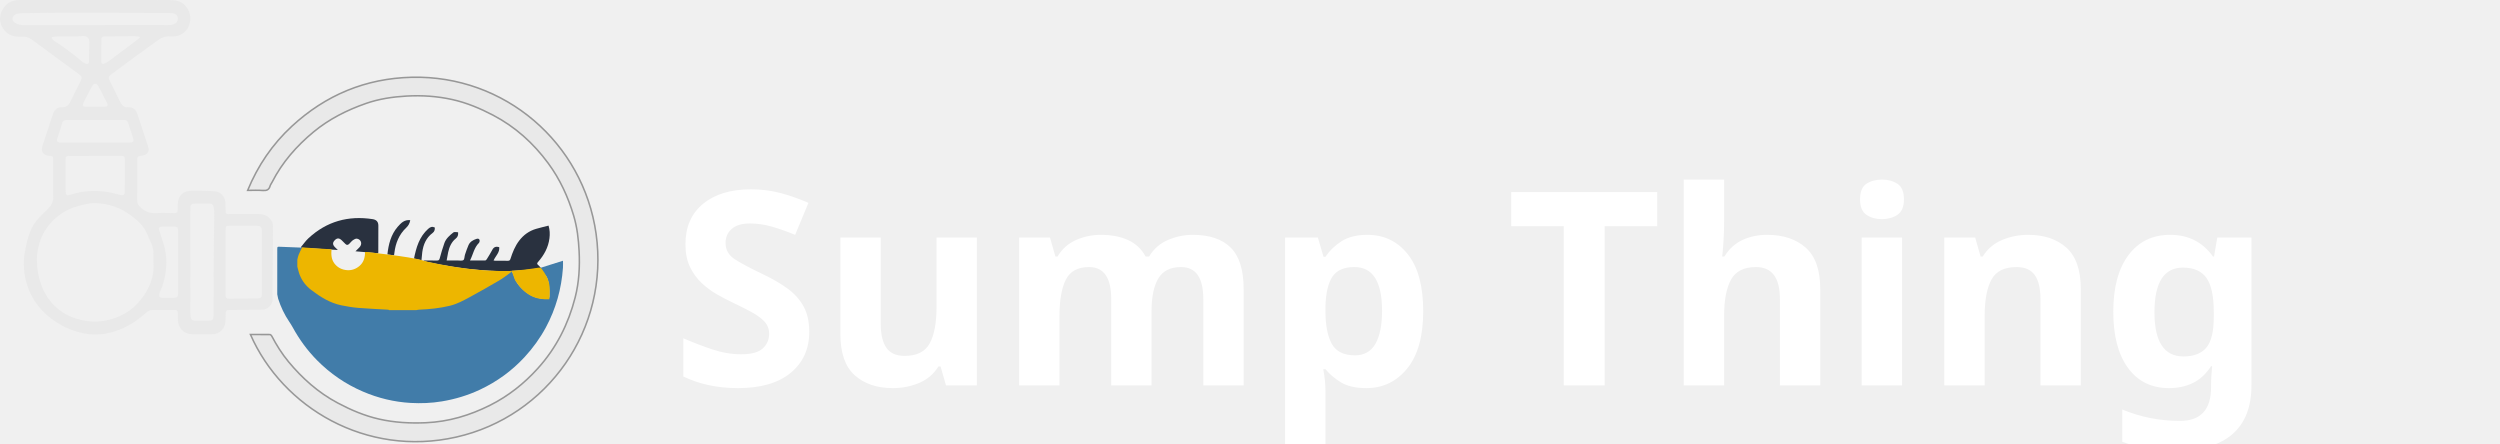
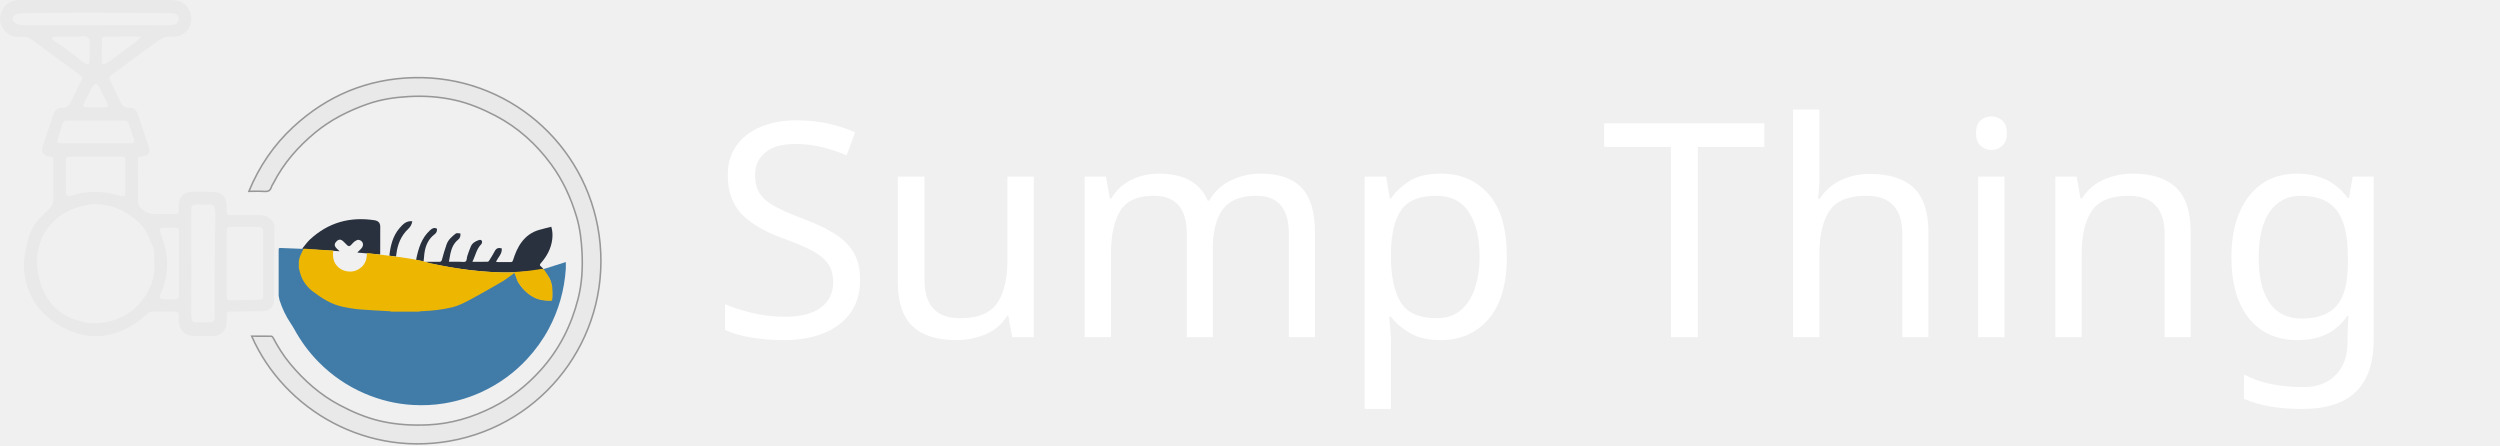
- <svg xmlns="http://www.w3.org/2000/svg" width="1200px" height="213px" viewBox="0 0 1200 213" version="1.1">
+ <svg xmlns="http://www.w3.org/2000/svg" width="1194px" height="213px" viewBox="0 0 1194 213" version="1.1">
  <g id="Page-1" stroke="none" stroke-width="1" fill="none" fill-rule="evenodd">
    <g id="Artboard" transform="translate(-72, -69)">
      <g id="Group" transform="translate(72, 69)">
        <g id="logo-light">
          <path d="M45.823,0.009 C57.082,0.009 68.341,0.002 79.6,0.016 C81.052,0.018 82.515,0.019 83.951,0.2 C88.351,0.753 91.422,4.527 91.349,9.175 C91.279,13.599 88.159,17.025 83.756,17.477 C83.076,17.547 82.378,17.543 81.696,17.484 C79.511,17.297 77.588,18.003 75.859,19.247 C71.471,22.401 67.107,25.591 62.744,28.781 C59.695,31.01 56.648,33.24 53.633,35.514 C51.922,36.804 51.871,37.193 52.812,39.084 C54.479,42.431 56.177,45.762 57.804,49.128 C58.583,50.74 59.705,51.557 61.555,51.484 C63.756,51.397 65.205,52.515 65.905,54.618 C67.578,59.643 69.248,64.669 70.914,69.696 C71.044,70.09 71.162,70.49 71.25,70.895 C71.611,72.548 70.985,73.777 69.415,74.389 C68.874,74.599 68.286,74.721 67.708,74.791 C66.022,74.997 65.878,75.137 65.87,76.872 C65.87,76.906 65.87,76.941 65.87,76.976 C65.87,83.401 65.89,89.827 65.855,96.252 C65.847,97.663 66.459,98.545 67.456,99.524 C69.805,101.832 72.469,102.549 75.68,102.275 C78.29,102.051 80.938,102.287 83.569,102.3 C84.858,102.306 85.259,101.952 85.331,100.67 C85.385,99.703 85.284,98.727 85.337,97.76 C85.546,94.001 87.749,91.688 91.642,91.574 C95.441,91.463 99.256,91.595 103.053,91.817 C105.876,91.983 108.022,94.409 108.187,97.28 C108.263,98.595 108.259,99.914 108.302,101.231 C108.342,102.476 108.614,102.747 109.866,102.748 C114.646,102.754 119.426,102.725 124.205,102.761 C126.693,102.78 128.841,103.643 130.248,105.802 C130.661,106.438 130.961,107.269 130.98,108.019 C131.06,111.178 131.036,114.34 131.01,117.501 C130.944,125.752 130.854,134.003 130.783,142.255 C130.777,142.939 130.952,143.64 130.852,144.304 C130.501,146.631 128.293,148.576 125.935,148.616 C121.089,148.699 116.242,148.73 111.395,148.78 C110.91,148.786 110.425,148.768 109.94,148.786 C108.69,148.83 108.403,149.081 108.339,150.313 C108.261,151.801 108.313,153.3 108.171,154.781 C107.866,157.957 105.229,160.385 102.016,160.438 C98.76,160.492 95.502,160.498 92.246,160.437 C88.241,160.362 85.485,157.518 85.385,153.451 C85.359,152.374 85.388,151.297 85.371,150.221 C85.355,149.245 84.847,148.777 83.867,148.779 C80.16,148.787 76.451,148.719 72.748,148.833 C71.943,148.857 71.016,149.355 70.388,149.91 C67.36,152.583 64.171,155.033 60.552,156.822 C54.087,160.018 47.249,161.454 40.114,160.004 C32.618,158.481 26.079,154.879 20.66,149.472 C13.492,142.321 10.241,131.573 11.831,121.631 C12.488,117.52 13.392,113.393 15.184,109.614 C17.025,105.732 19.85,103.403 22.826,100.482 C24.363,98.975 25.554,97.178 25.54,94.947 C25.502,88.904 25.527,82.861 25.525,76.817 C25.525,75.073 25.371,74.911 23.672,74.801 C20.876,74.622 19.51,72.826 20.358,70.111 C21.864,65.286 23.525,60.509 25.122,55.714 C25.265,55.287 25.417,54.863 25.566,54.439 C26.226,52.562 27.668,51.404 29.623,51.49 C31.687,51.581 32.897,50.655 33.752,48.855 C35.354,45.478 37.072,42.156 38.731,38.806 C39.505,37.241 39.422,36.756 38.019,35.72 C30.437,30.123 22.847,24.535 15.239,18.973 C13.808,17.927 12.194,17.443 10.364,17.588 C6.71,17.877 3.535,16.875 1.456,13.631 C-0.379,10.767 -0.475,7.713 1.142,4.742 C2.817,1.664 5.539,0.042 9.031,0.028 C21.295,-0.02 33.559,0.009 45.823,0.009 Z M73.66,125.227 C73.565,122.563 73.998,119.591 72.568,116.746 C71.329,114.281 70.585,111.583 68.956,109.285 C66.702,106.104 63.681,103.868 60.442,101.816 C55.87,98.919 50.886,97.656 45.528,97.493 C42.41,97.398 39.553,98.377 36.627,99.188 C28.645,101.402 21.583,108.201 19.096,116.162 C18.28,118.772 17.679,121.864 17.696,124.607 C17.747,132.847 20.271,140.979 26.258,146.849 C29.195,149.729 32.727,151.767 36.632,152.948 C41.249,154.344 45.962,154.832 50.805,153.842 C57.591,152.455 63.252,149.33 67.579,143.848 C71.751,138.561 74.22,132.712 73.661,125.828 C73.653,125.725 73.66,125.62 73.66,125.227 Z M91.346,125.222 C91.377,125.664 91.399,125.837 91.399,126.01 C91.383,133.856 91.36,141.702 91.354,149.548 C91.354,150.411 91.37,151.287 91.51,152.135 C91.701,153.297 92.315,153.893 93.451,153.921 C95.839,153.981 98.23,153.989 100.617,153.918 C101.916,153.88 102.488,153.133 102.5,151.799 C102.508,150.966 102.531,150.133 102.531,149.3 C102.532,138.477 102.525,127.652 102.649,116.829 C102.69,113.365 102.761,109.902 102.816,106.438 C102.83,105.565 102.878,103.384 102.804,101.541 C102.721,99.455 102.426,97.742 100.733,97.721 C98.28,97.69 95.825,97.68 93.372,97.723 C91.88,97.75 91.376,98.334 91.367,99.868 C91.353,102.264 91.348,104.659 91.347,107.055 C91.344,113.201 91.346,119.346 91.346,125.222 Z M108.285,125.918 C108.285,131.127 108.282,136.337 108.287,141.546 C108.288,143.011 108.656,143.383 110.141,143.37 C114.466,143.335 118.791,143.282 123.115,143.233 C123.461,143.229 123.807,143.208 124.152,143.182 C125.019,143.117 125.628,142.7 125.672,141.793 C125.731,140.585 125.693,139.373 125.693,138.164 C125.694,129.203 125.697,120.243 125.69,111.282 C125.688,108.823 125.251,108.399 122.779,108.361 C122.502,108.357 122.225,108.36 121.948,108.36 C118.103,108.36 114.257,108.36 110.412,108.36 C108.489,108.36 108.285,108.558 108.284,110.497 C108.281,115.638 108.283,120.778 108.285,125.918 Z M59.917,84.328 C59.917,81.758 59.918,79.188 59.917,76.618 C59.917,75.11 59.633,74.832 58.087,74.832 C53.621,74.831 49.154,74.831 44.688,74.831 C40.842,74.832 36.997,74.826 33.151,74.836 C31.861,74.84 31.481,75.23 31.48,76.51 C31.477,81.338 31.473,86.166 31.486,90.994 C31.488,91.685 31.487,92.401 31.666,93.057 C31.75,93.364 32.309,93.807 32.567,93.756 C35.261,93.224 37.71,92.223 40.469,91.939 C43.546,91.622 46.646,91.599 49.727,91.878 C52.076,92.09 54.355,92.759 56.642,93.299 C58.245,93.678 59.87,94.341 59.89,92.143 C59.916,89.538 59.898,86.933 59.917,84.328 Z M46.217,12.061 C57.487,12.061 68.765,11.928 80.034,12.057 C82.059,12.08 85.021,11.909 85.365,9.221 C85.606,7.342 83.985,6.304 82.296,6.293 C69.773,6.213 57.25,6.079 44.726,6.075 C33.446,6.072 22.154,6.088 10.876,6.35 C9.41,6.384 7.289,6.436 6.383,7.825 C4.615,10.537 9.009,12.047 10.895,12.05 C22.669,12.07 34.443,12.061 46.217,12.061 Z M45.558,68.464 C47.704,68.464 49.849,68.464 51.995,68.464 C55.248,68.464 58.501,68.471 61.754,68.461 C64.095,68.453 64.465,67.89 63.706,65.706 C63.036,63.783 62.405,61.846 61.812,59.898 C61.186,57.844 60.926,57.615 58.764,57.586 C58.591,57.584 58.418,57.586 58.244,57.586 C49.731,57.586 41.218,57.586 32.705,57.586 C32.394,57.586 32.082,57.585 31.771,57.599 C30.669,57.647 30.011,58.179 29.734,59.289 C29.392,60.66 28.956,62.009 28.535,63.36 C28.185,64.481 27.748,65.577 27.444,66.709 C27.162,67.759 27.574,68.298 28.637,68.424 C29.048,68.472 29.466,68.463 29.882,68.463 C35.107,68.464 40.333,68.464 45.558,68.464 Z M85.515,125.815 C85.515,123.801 85.515,121.787 85.515,119.772 C85.515,116.716 85.523,113.66 85.511,110.604 C85.507,109.407 85.07,108.794 84.158,108.781 C81.941,108.751 79.724,108.754 77.508,108.78 C76.63,108.791 76.093,109.305 76.34,110.179 C77.393,113.912 78.896,117.427 79.483,121.293 C80.319,126.805 79.66,132.7 77.704,137.921 C77.065,139.625 74.891,142.928 78.046,142.963 C79.708,142.982 81.371,142.968 83.034,142.968 C85.118,142.968 85.512,142.583 85.514,140.505 C85.517,135.608 85.515,130.712 85.515,125.815 Z M67.314,17.729 C64.636,17.113 61.723,17.424 58.994,17.435 C56.105,17.447 53.216,17.466 50.327,17.483 C48.995,17.49 48.631,17.863 48.623,19.244 C48.611,21.187 48.619,23.13 48.62,25.073 C48.621,26.599 48.581,28.127 48.643,29.653 C48.753,32.351 53.048,28.702 53.759,28.188 C57.649,25.375 61.426,22.398 65.299,19.557 C65.992,19.048 66.764,18.4 67.314,17.729 Z M24.901,17.918 C24.882,17.938 24.867,17.96 24.855,17.983 C24.395,18.886 27.325,20.407 27.883,20.795 C30.908,22.897 33.923,25.086 36.819,27.363 C37.845,28.169 42.687,33.134 42.741,29.282 C42.768,27.384 42.713,25.492 42.781,23.593 C42.833,22.117 43.138,20.272 42.642,18.843 C41.873,16.632 38.985,17.432 37.242,17.468 C33.923,17.537 30.609,17.374 27.288,17.53 C26.843,17.552 25.258,17.529 24.901,17.918 Z M45.712,51.248 C47.27,51.248 48.828,51.272 50.386,51.24 C51.573,51.216 51.954,50.603 51.419,49.538 C50.054,46.818 48.686,44.098 47.246,41.418 C46.35,39.749 45.042,39.761 44.145,41.437 C42.724,44.089 41.362,46.774 40.012,49.464 C39.421,50.641 39.803,51.22 41.144,51.243 C42.666,51.268 44.189,51.248 45.712,51.248 Z" id="Shape" fill="#E9E9E9" fill-rule="nonzero" />
          <path d="M120.206,160.553 C123.383,160.553 126.464,160.534 129.544,160.584 C129.845,160.589 130.255,160.965 130.417,161.272 C132.731,165.662 135.343,169.855 138.519,173.675 C145.156,181.658 152.779,188.459 161.996,193.37 C168.374,196.769 174.982,199.59 182.039,201.18 C189.408,202.84 196.887,203.242 204.44,202.912 C215.358,202.436 225.524,199.389 235.235,194.515 C244.012,190.11 251.558,184.121 258.123,176.867 C267.018,167.04 272.83,155.519 276.087,142.745 C277.937,135.489 278.361,128.019 277.973,120.529 C277.677,114.811 277.034,109.141 275.394,103.623 C272.697,94.549 268.794,86.031 263.179,78.412 C256.061,68.756 247.351,60.86 236.644,55.272 C230.419,52.024 223.991,49.315 217.137,47.791 C209.903,46.184 202.554,45.693 195.145,46.113 C188.459,46.492 181.897,47.466 175.544,49.697 C166.458,52.889 157.949,57.16 150.503,63.328 C142.348,70.082 135.457,77.923 130.606,87.435 C130.293,88.051 129.83,88.617 129.647,89.266 C129.125,91.113 127.98,91.579 126.141,91.429 C123.802,91.238 121.436,91.383 118.871,91.383 C123.772,79.497 130.765,69.211 140.1,60.588 C156.317,45.611 175.51,37.632 197.553,37.091 C242.325,35.992 279.961,68.577 286.118,112.17 C292.577,157.902 262.905,199.933 218.886,209.828 C175.804,219.512 135.603,195.697 120.206,160.553 Z" id="Path" stroke="#979797" stroke-width="0.75" fill="#E9E9E9" fill-rule="nonzero" />
          <path d="M219.891,111.491 C220.004,112.814 219.746,113.716 218.779,114.493 C216.687,116.174 215.68,118.529 215.119,121.089 C214.847,122.334 214.652,123.596 214.392,125.018 C216.234,125.018 217.921,125.028 219.607,125.014 C220.572,125.006 221.783,125.301 222.43,124.832 C223.006,124.415 222.903,123.115 223.196,122.237 C223.712,120.698 224.229,119.154 224.879,117.67 C225.597,116.031 227.051,115.217 228.681,114.67 C229.324,114.454 229.962,114.521 230.174,115.157 C230.313,115.571 230.184,116.302 229.886,116.597 C227.554,118.902 227.098,122.103 225.601,125.039 C228.185,125.039 230.56,125.058 232.933,125.012 C233.183,125.007 233.498,124.665 233.659,124.403 C234.567,122.928 235.504,121.463 236.303,119.928 C237.051,118.49 238.135,118.191 239.629,118.624 C239.942,121.229 237.851,122.848 236.911,125.055 C237.246,125.095 237.504,125.153 237.762,125.153 C239.772,125.161 241.783,125.129 243.792,125.172 C244.506,125.187 244.8,124.948 245.021,124.254 C246.014,121.14 247.22,118.119 249.23,115.489 C251.339,112.727 254.038,110.808 257.369,109.835 C259.293,109.273 261.25,108.823 263.304,108.294 C263.915,110.317 263.995,112.332 263.74,114.366 C263.191,118.759 261.151,122.45 258.28,125.718 C257.756,126.315 257.633,126.688 258.319,127.211 C258.743,127.534 259.065,127.992 259.61,128.581 C257.75,128.876 256.134,129.208 254.5,129.373 C251.78,129.648 249.052,129.862 246.323,130.017 C241.154,130.312 235.993,130.06 230.836,129.663 C222.302,129.006 213.878,127.622 205.514,125.839 C204.718,125.67 203.936,125.437 203.176,125.027 C205.376,125.027 207.576,124.995 209.775,125.045 C210.538,125.061 210.841,124.812 211.048,124.069 C211.744,121.572 212.435,119.064 213.32,116.63 C214.115,114.444 215.895,112.939 217.655,111.546 C218.124,111.177 219.13,111.491 219.891,111.491 Z" id="Path" fill="#29313F" fill-rule="nonzero" />
          <path d="M144.403,118.65 C145.614,117.212 146.689,115.625 148.057,114.358 C156.811,106.245 167.161,103.395 178.85,105.186 C180.694,105.468 181.601,106.468 181.611,108.265 C181.633,112.544 181.599,116.824 181.584,121.104 C181.584,121.235 181.541,121.366 181.504,121.574 C177.943,121.263 174.416,120.954 170.631,120.623 C171.364,119.889 171.967,119.299 172.553,118.693 C174.02,117.179 173.442,114.969 171.375,114.558 C170.793,114.443 169.999,114.861 169.452,115.248 C168.755,115.742 168.215,116.457 167.599,117.068 C167.021,117.641 166.431,117.753 165.81,117.11 C165.256,116.536 164.683,115.981 164.113,115.423 C162.85,114.183 161.82,114.145 160.706,115.291 C159.562,116.469 159.596,117.462 160.834,118.708 C161.224,119.1 161.627,119.477 162.163,119.996 C156.198,119.628 150.417,119.271 144.637,118.914 C144.559,118.826 144.481,118.738 144.403,118.65 Z" id="Path" fill="#29313F" fill-rule="nonzero" />
          <path d="M196.914,105.679 C196.671,107.139 196.075,108.285 194.997,109.298 C191.538,112.548 189.863,116.703 189.305,121.37 C189.261,121.737 189.201,122.103 189.139,122.54 C188.015,122.394 187.001,122.262 185.954,122.126 C186.499,117.227 187.635,112.624 190.905,108.843 C192.466,107.037 194.125,105.35 196.914,105.679 Z" id="Path" fill="#29313F" fill-rule="nonzero" />
          <path d="M202.3,124.954 C201.036,124.652 199.911,124.382 198.72,124.097 C199.804,118.76 201.251,113.691 205.495,109.875 C206.555,108.921 207.426,108.602 208.712,109.202 C208.745,110.243 208.608,111.121 207.612,111.862 C204.579,114.117 203.195,117.34 202.695,121 C202.524,122.26 202.439,123.533 202.3,124.954 Z" id="Path" fill="#29313F" fill-rule="nonzero" />
          <path d="M74.067,125.28 C73.95,136.845 67.347,148.275 56.287,152.257 C49.77,154.604 43.386,155.015 36.712,152.995 C32.81,151.814 29.28,149.776 26.345,146.897 C22.765,143.384 20.288,138.793 18.658,134.079 C15.172,123.988 18.814,110.875 27.224,104.294 C33.493,99.389 42.095,96.468 50.041,97.924 C58.073,99.396 66.132,103.913 70.185,111.223 C71.385,113.388 72.416,115.781 73.168,118.142 C73.844,120.266 74.092,122.772 74.067,125.28 Z" id="Path" />
          <path d="M91.412,125.311 C91.412,119.436 91.41,113.293 91.413,107.149 C91.414,104.754 91.419,102.359 91.433,99.964 C91.442,98.431 91.948,97.846 93.446,97.82 C95.909,97.776 98.373,97.786 100.836,97.817 C102.081,97.833 102.636,98.321 102.675,99.579 C102.751,102.016 103.315,104.458 102.661,106.899 C102.583,107.191 102.643,107.521 102.643,107.833 C102.643,121.683 102.644,135.533 102.642,149.383 C102.642,150.215 102.619,151.048 102.611,151.881 C102.599,153.214 102.024,153.962 100.721,154 C98.324,154.07 95.923,154.062 93.525,154.003 C92.385,153.974 91.769,153.378 91.577,152.217 C91.437,151.369 91.42,150.493 91.421,149.63 C91.427,141.787 91.45,133.943 91.466,126.099 C91.466,125.926 91.443,125.753 91.412,125.311 Z" id="Path" />
          <path d="M108.274,125.973 C108.273,120.833 108.271,115.693 108.274,110.553 C108.276,108.614 108.48,108.415 110.408,108.415 C114.261,108.415 118.116,108.415 121.97,108.415 C122.247,108.415 122.526,108.413 122.803,108.417 C125.281,108.455 125.719,108.878 125.721,111.338 C125.727,120.298 125.724,129.259 125.723,138.219 C125.723,139.429 125.762,140.641 125.703,141.848 C125.658,142.755 125.048,143.173 124.178,143.237 C123.833,143.263 123.486,143.284 123.14,143.288 C118.805,143.338 114.47,143.39 110.136,143.426 C108.647,143.438 108.279,143.067 108.277,141.602 C108.271,136.392 108.275,131.183 108.274,125.973 Z" id="Path" />
          <path d="M59.958,84.362 C59.958,86.971 59.976,89.579 59.951,92.187 C59.937,93.719 59.589,93.99 58.125,93.656 C55.779,93.121 53.465,92.334 51.092,92.057 C47.894,91.683 44.65,91.066 41.428,92.084 C40.987,92.224 40.468,92.131 39.986,92.122 C38.857,92.102 37.809,92.154 36.708,92.699 C35.47,93.313 34.023,93.53 32.644,93.802 C32.385,93.854 31.827,93.41 31.743,93.102 C31.564,92.446 31.565,91.729 31.563,91.037 C31.551,86.203 31.554,81.368 31.557,76.534 C31.558,75.253 31.938,74.862 33.228,74.858 C37.071,74.848 40.914,74.853 44.757,74.853 C49.221,74.852 53.685,74.852 58.149,74.853 C59.693,74.854 59.977,75.133 59.977,76.642 C59.978,79.215 59.977,81.789 59.977,84.362 C59.97,84.362 59.964,84.362 59.958,84.362 Z" id="Path" />
          <path d="M46.286,12.192 C34.509,12.191 22.732,12.201 10.955,12.181 C9.362,12.178 7.906,11.677 6.788,10.454 C5.602,9.159 5.788,7.872 7.379,7.231 C8.476,6.79 9.688,6.424 10.854,6.41 C22.167,6.273 33.481,6.154 44.796,6.157 C57.322,6.161 69.848,6.296 82.374,6.377 C84.105,6.388 85.245,7.2 85.477,8.557 C85.706,9.892 84.701,11.423 83.216,11.898 C82.672,12.072 82.083,12.179 81.514,12.18 C69.771,12.196 58.029,12.192 46.286,12.192 Z" id="Path" />
          <path d="M45.674,68.452 C40.445,68.452 35.215,68.453 29.985,68.45 C29.57,68.45 29.151,68.46 28.74,68.412 C27.676,68.286 27.264,67.748 27.546,66.699 C27.85,65.568 28.288,64.474 28.637,63.354 C29.059,62.006 29.495,60.659 29.838,59.289 C30.114,58.18 30.774,57.65 31.876,57.601 C32.187,57.588 32.499,57.589 32.811,57.589 C41.331,57.588 49.851,57.589 58.371,57.589 C58.544,57.589 58.717,57.587 58.89,57.589 C61.054,57.617 61.315,57.846 61.941,59.897 C62.534,61.843 63.166,63.777 63.836,65.697 C64.597,67.878 64.226,68.441 61.883,68.448 C58.627,68.458 55.372,68.451 52.116,68.451 C49.969,68.452 47.822,68.452 45.674,68.452 Z" id="Path" />
          <path d="M85.628,125.809 C85.628,130.699 85.631,135.589 85.626,140.479 C85.625,142.554 85.23,142.938 83.136,142.938 C81.467,142.938 79.798,142.952 78.129,142.933 C76.46,142.915 76.125,142.502 76.642,140.905 C77.124,139.416 77.82,137.993 78.273,136.496 C78.787,134.799 79.194,133.063 79.538,131.322 C79.83,129.844 80.017,128.339 80.154,126.838 C80.246,125.826 80.297,124.779 80.144,123.781 C79.816,121.647 79.386,119.526 78.911,117.42 C78.71,116.532 78.273,115.699 77.971,114.831 C77.434,113.291 76.861,111.761 76.417,110.195 C76.169,109.322 76.708,108.808 77.589,108.798 C79.815,108.771 82.041,108.768 84.266,108.799 C85.181,108.811 85.619,109.424 85.624,110.618 C85.636,113.67 85.628,116.722 85.628,119.774 C85.628,121.786 85.628,123.798 85.628,125.809 Z" id="Path" />
          <path d="M67.444,17.795 C66.585,18.563 66.018,19.162 65.363,19.642 C60.502,23.203 55.624,26.742 50.751,30.286 C50.611,30.388 50.471,30.492 50.323,30.581 C49.304,31.202 48.74,30.943 48.691,29.736 C48.629,28.212 48.669,26.684 48.668,25.158 C48.667,23.216 48.659,21.273 48.671,19.33 C48.68,17.949 49.043,17.576 50.377,17.569 C55.294,17.54 60.211,17.508 65.128,17.506 C65.792,17.506 66.456,17.667 67.444,17.795 Z" id="Path" />
          <path d="M24.929,17.839 C25.764,17.738 26.599,17.557 27.436,17.55 C32.026,17.511 36.617,17.513 41.208,17.506 C42.406,17.504 42.858,17.925 42.863,19.112 C42.876,22.516 42.89,25.919 42.843,29.322 C42.836,29.819 42.62,30.484 42.264,30.743 C42.038,30.908 41.307,30.563 40.92,30.282 C36.105,26.794 31.309,23.279 26.517,19.76 C25.885,19.296 25.297,18.769 24.689,18.272 C24.769,18.128 24.849,17.984 24.929,17.839 Z" id="Path" />
          <path d="M45.72,51.301 C44.195,51.301 42.67,51.321 41.147,51.295 C39.805,51.273 39.422,50.693 40.014,49.513 C41.365,46.817 42.729,44.127 44.15,41.469 C45.049,39.79 46.357,39.777 47.254,41.45 C48.695,44.136 50.064,46.861 51.43,49.587 C51.965,50.655 51.584,51.268 50.396,51.293 C48.838,51.325 47.279,51.301 45.72,51.301 Z" id="Path" />
          <path d="M133.082,141.277 C133.087,134.11 133.085,126.943 133.087,119.775 C133.087,118.415 133.092,118.398 134.439,118.449 C138.098,118.586 141.757,118.739 145.494,118.889 C145.048,120.271 144.495,121.526 144.246,122.84 C143.208,128.301 144.678,133.101 148.612,136.959 C150.488,138.799 152.773,140.23 154.924,141.772 C158.772,144.532 163.181,146.018 167.779,146.638 C172.921,147.332 178.123,147.692 183.312,147.91 C189.156,148.156 195.016,148.21 200.865,148.11 C206.407,148.014 211.956,147.548 217.27,145.844 C219.839,145.019 222.32,143.823 224.707,142.544 C229.713,139.861 234.654,137.055 239.568,134.208 C241.269,133.223 242.812,131.965 244.426,130.831 C244.755,130.6 245.078,130.364 245.585,129.999 C245.984,130.822 246.45,131.505 246.658,132.261 C247.754,136.225 250.5,138.865 253.719,141.071 C256.324,142.856 259.318,143.439 262.446,143.441 C263.326,143.441 263.698,143.206 263.702,142.218 C263.712,139.207 263.748,136.191 262.584,133.353 C261.879,131.636 259.461,130.344 258.703,128.792 C261.927,127.732 266.804,126.282 270.231,125.155 C270.231,126.193 270.302,127.376 270.22,128.547 C269.505,138.658 266.827,148.215 262.023,157.143 C259.219,162.355 255.774,167.113 251.747,171.458 C245.653,178.036 238.537,183.195 230.449,187.006 C224.618,189.754 218.503,191.599 212.139,192.659 C207.151,193.491 202.128,193.691 197.111,193.407 C189.163,192.956 181.509,191.093 174.181,187.944 C165.829,184.355 158.46,179.306 152.084,172.83 C147.474,168.148 143.636,162.871 140.482,157.097 C139.977,156.172 139.409,155.277 138.819,154.403 C136.513,150.991 134.775,147.308 133.516,143.389" id="Path" fill="#417CA9" fill-rule="nonzero" />
          <path d="M199.853,148.859 C195.49,148.859 191.127,148.859 186.764,148.859 C186.626,148.788 186.492,148.663 186.351,148.655 C181.521,148.366 176.683,148.175 171.862,147.774 C169.156,147.548 166.454,147.094 163.792,146.54 C158.357,145.411 153.766,142.522 149.419,139.212 C146.92,137.309 145.016,134.885 143.858,131.945 C143.356,130.672 143.09,129.306 142.717,127.983 C142.717,126.869 142.717,125.756 142.717,124.643 C142.922,123.851 143.044,123.025 143.351,122.275 C143.836,121.089 144.446,119.954 145.003,118.797 C145.28,118.797 145.557,118.797 145.834,118.797 C147.896,118.945 149.957,119.102 152.02,119.236 C154.353,119.389 156.688,119.52 159.127,119.667 C158.908,122.189 159.04,124.553 160.562,126.524 C162.089,128.502 164.217,129.52 166.68,129.681 C168.888,129.824 170.869,129.095 172.561,127.65 C174.603,125.904 175.22,123.557 175.217,120.966 C175.625,120.966 175.968,120.93 176.302,120.971 C181.294,121.584 186.291,122.164 191.275,122.843 C194.347,123.263 197.411,123.778 200.455,124.366 C202.143,124.693 203.768,125.341 205.451,125.704 C218.436,128.508 231.531,130.347 244.855,130.093 C245.075,130.089 245.295,130.131 245.516,130.152 C245.574,130.242 245.632,130.331 245.69,130.422 C245.467,130.567 245.239,130.704 245.021,130.858 C243.297,132.076 241.65,133.429 239.836,134.492 C235.034,137.306 230.192,140.056 225.3,142.71 C222.3,144.337 219.276,145.956 215.913,146.77 C211.057,147.946 206.12,148.444 201.143,148.648 C200.71,148.666 200.283,148.786 199.853,148.859 Z" id="Path" fill="#EDB600" fill-rule="nonzero" />
          <path d="M263.674,143.64 C260.625,143.773 257.674,143.448 254.901,142.019 C251.651,140.343 249.324,137.745 247.374,134.745 C247.243,134.544 247.142,134.318 247.059,134.092 C246.562,132.721 246.075,131.346 245.57,129.933 C247.286,129.804 249.175,129.721 251.05,129.509 C253.528,129.229 256,128.883 258.462,128.491 C259.216,128.371 259.661,128.542 260.101,129.163 C262.008,131.85 263.331,133.887 263.755,137.124 C263.789,137.382 263.802,138.865 263.876,139.118 C263.876,140.715 263.846,142.019 263.674,143.64 Z" id="Path" fill="#EDB600" fill-rule="nonzero" />
        </g>
-         <text id="Sump-Thing" font-family="ARCO" font-size="130" font-weight="bold" fill="#FFFFFF">
-           <tspan x="322" y="185">Sump Thing</tspan>
+         <text id="Sump-Thing" font-family="WetPet-Regular, Wet Pet" font-size="143" font-weight="normal" fill="#FFFFFF">
+           <tspan x="339" y="161">Sump Thing</tspan>
        </text>
      </g>
    </g>
  </g>
</svg>
